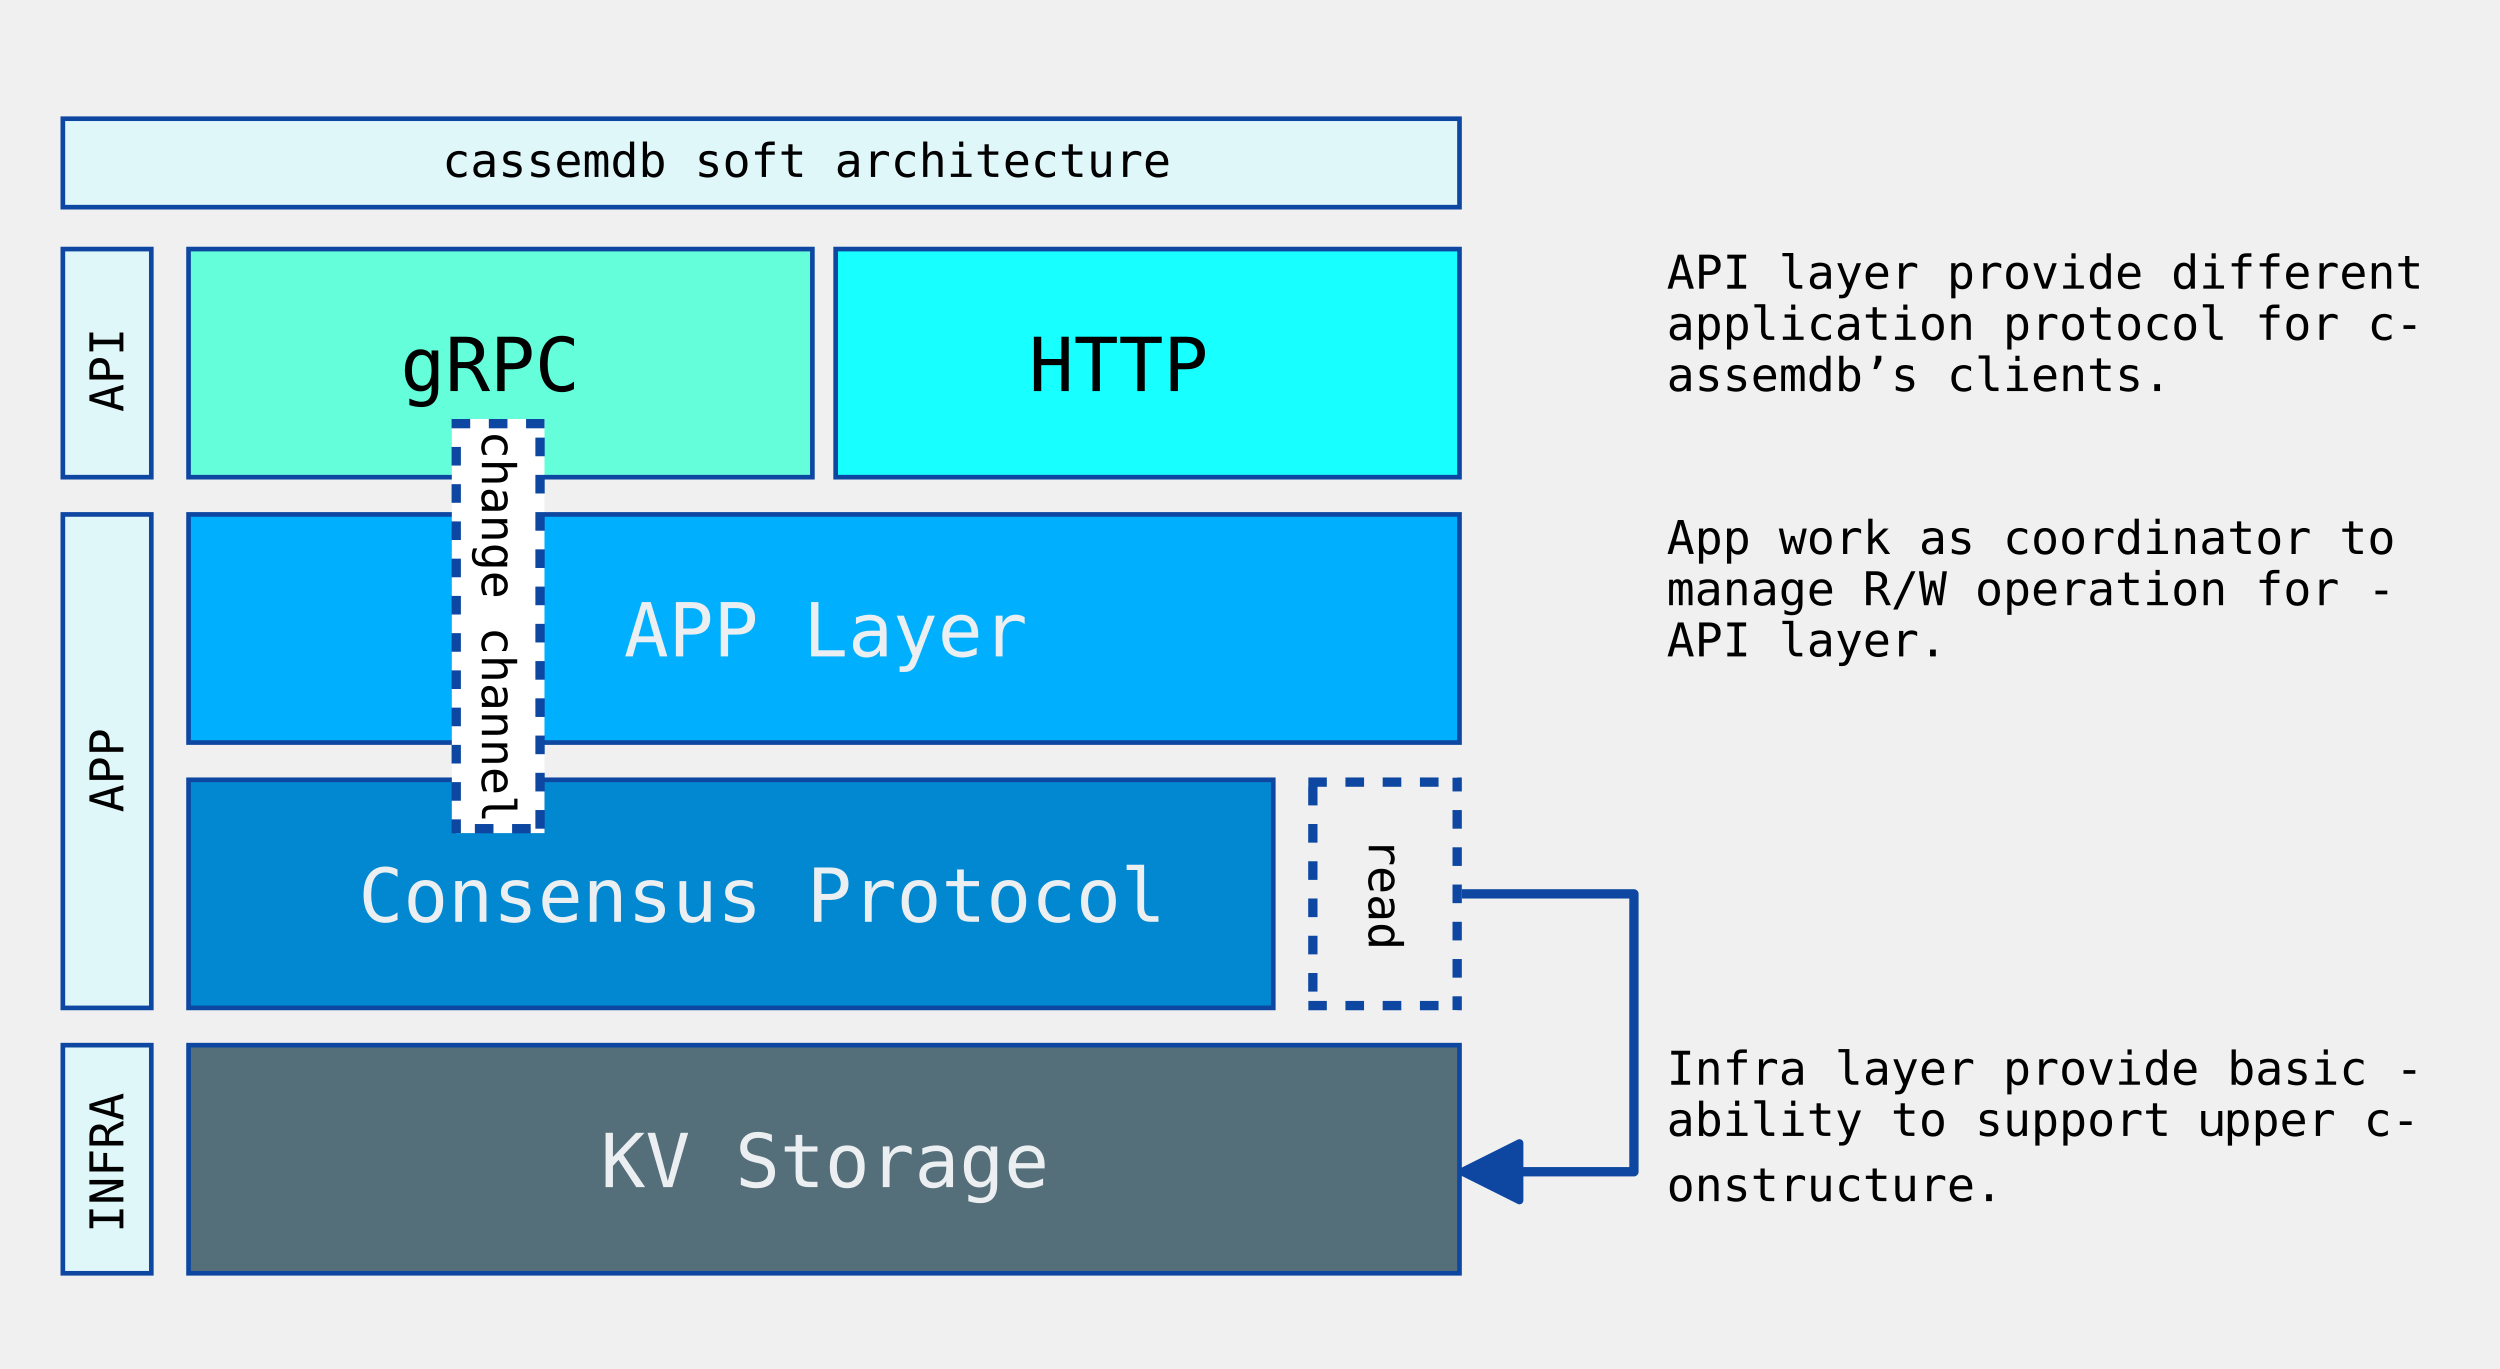
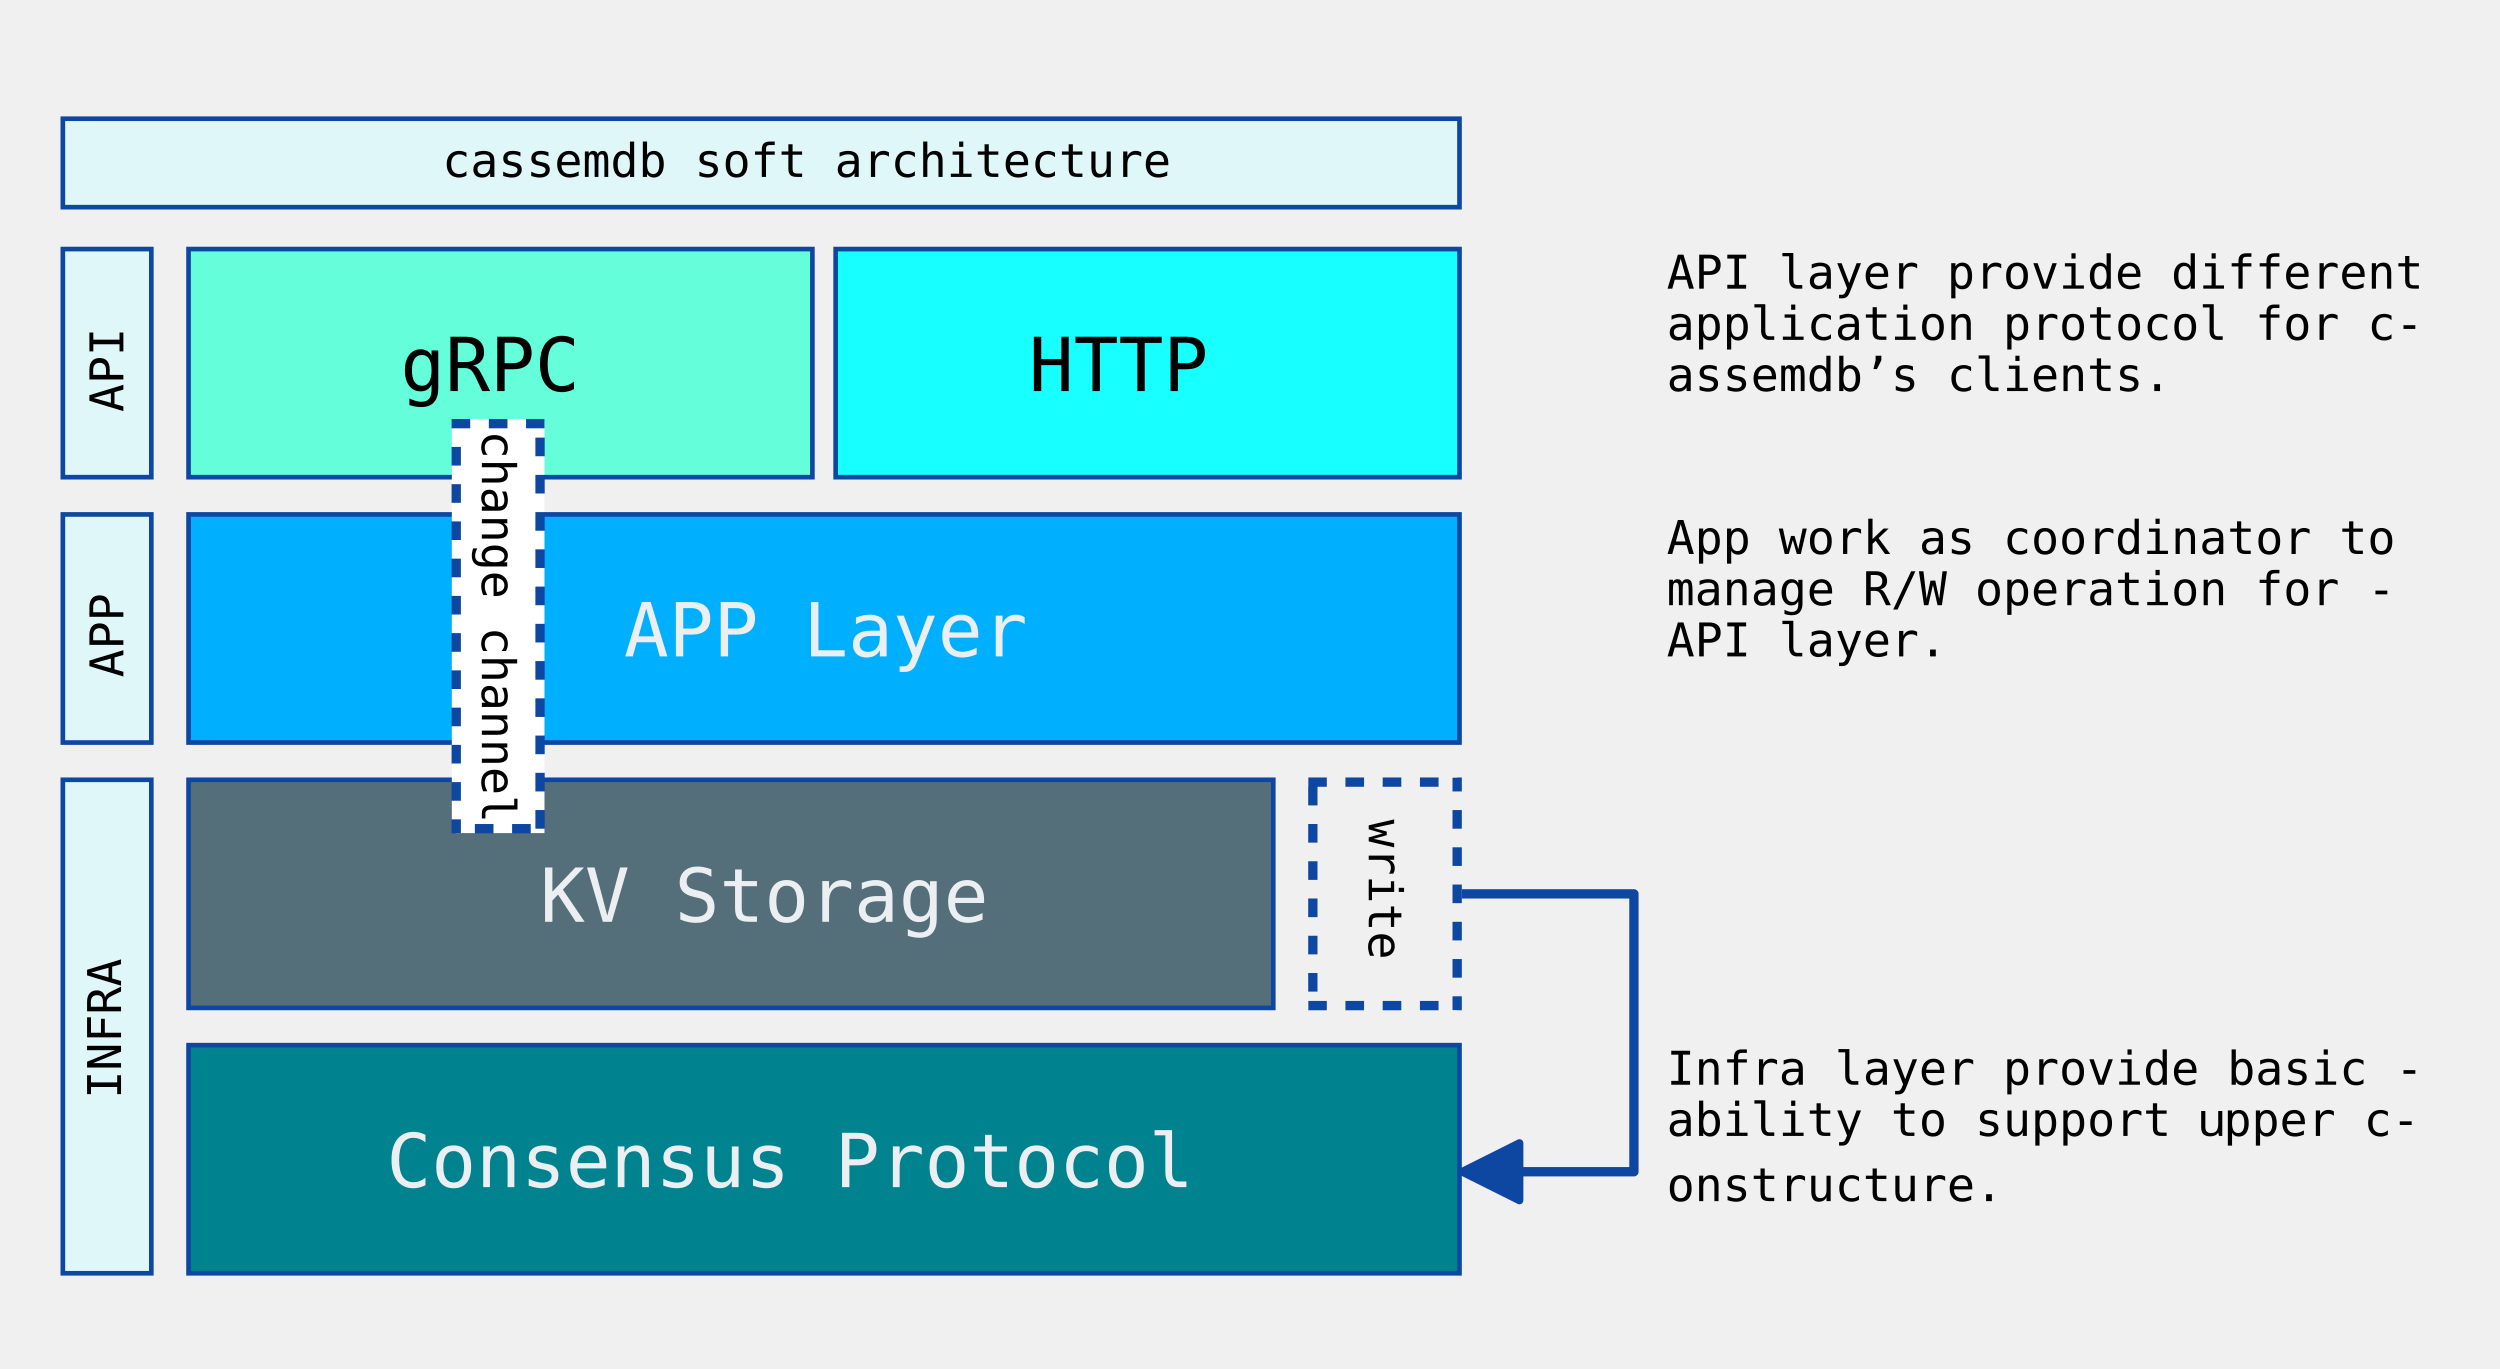
<svg xmlns="http://www.w3.org/2000/svg" xmlns:xlink="http://www.w3.org/1999/xlink" width="537px" height="294px" viewBox="0 0 537 294" version="1.1">
  <defs>
    <rect id="path-1" x="0" y="0" width="33" height="50" />
    <mask id="mask-2" maskContentUnits="userSpaceOnUse" maskUnits="objectBoundingBox" x="0" y="0" width="33" height="50" fill="white">
      <use xlink:href="#path-1" />
    </mask>
    <rect id="path-3" x="0" y="0" width="20" height="89" />
    <mask id="mask-4" maskContentUnits="userSpaceOnUse" maskUnits="objectBoundingBox" x="0" y="0" width="20" height="89" fill="white">
      <use xlink:href="#path-3" />
    </mask>
  </defs>
  <g id="soft-archittecture" stroke="none" stroke-width="1" fill="none" fill-rule="evenodd">
    <g id="编组-4" transform="translate(40, 110)">
      <rect id="矩形" stroke="#0D47A1" fill="#00B0FF" x="0.5" y="0.5" width="273" height="49" />
      <text id="APP-Layer" font-family="AndaleMono, Andale Mono" font-size="16" font-weight="normal" fill="#ECEFF1">
        <tspan x="94" y="31">APP Layer</tspan>
      </text>
    </g>
-     <g id="编组-2" transform="translate(40, 167)">
-       <rect id="矩形备份-4" stroke="#0D47A1" fill="#0288D1" x="0.5" y="0.5" width="233" height="49" />
+     <g id="编组-2" transform="translate(40, 224)">
+       <rect id="矩形备份-4" stroke="#0D47A1" fill="#00838F" x="0.5" y="0.5" width="273" height="49" />
      <text id="Consensus-Protocol" font-family="AndaleMono, Andale Mono" font-size="16" font-weight="normal" fill="#ECEFF1">
-         <tspan x="37" y="31">Consensus Protocol</tspan>
+         <tspan x="43" y="31">Consensus Protocol</tspan>
      </text>
    </g>
    <g id="编组" transform="translate(281, 167)">
      <use id="矩形备份-6" stroke="#0D47A1" mask="url(#mask-2)" stroke-width="4" stroke-dasharray="4" xlink:href="#path-1" />
-       <text id="read" transform="translate(16.5, 25.5) rotate(90) translate(-16.5, -25.5) " font-family="AndaleMono, Andale Mono" font-size="10" font-weight="normal" fill="#000000">
-         <tspan x="4" y="29">read</tspan>
+       <text id="write" transform="translate(16.5, 24.5) rotate(90) translate(-16.5, -24.5) " font-family="AndaleMono, Andale Mono" font-size="10" font-weight="normal" fill="#000000">
+         <tspan x="1" y="28">write</tspan>
      </text>
    </g>
-     <g id="编组-3" transform="translate(40, 224)">
-       <rect id="矩形备份-5" stroke="#0D47A1" fill="#546E7A" x="0.5" y="0.5" width="273" height="49" />
+     <g id="编组-3" transform="translate(40, 167)">
+       <rect id="矩形备份-5" stroke="#0D47A1" fill="#546E7A" x="0.5" y="0.5" width="233" height="49" />
      <text id="KV-Storage" font-family="AndaleMono, Andale Mono" font-size="16" font-weight="normal" fill="#ECEFF1">
-         <tspan x="89" y="31">KV Storage</tspan>
+         <tspan x="76" y="31">KV Storage</tspan>
      </text>
    </g>
    <g id="api-layer" transform="translate(13, 53)">
      <rect id="矩形备份-3" stroke="#0D47A1" fill="#E0F7FA" x="0.5" y="0.5" width="19" height="49" />
      <text id="API" transform="translate(10, 25.5) rotate(-90) translate(-10, -25.5) " font-family="AndaleMono, Andale Mono" font-size="10" font-weight="normal" fill="#000000">
        <tspan x="0" y="29">API</tspan>
      </text>
    </g>
    <g id="title" transform="translate(13, 25)">
      <rect id="矩形备份-3" stroke="#0D47A1" fill="#E0F7FA" x="0.5" y="0.5" width="300" height="19" />
      <text id="cassemdb-soft-archit" font-family="AndaleMono, Andale Mono" font-size="10" font-weight="normal" fill="#000000">
        <tspan x="82" y="13">cassemdb soft architecture</tspan>
      </text>
    </g>
-     <g id="infra-layer" transform="translate(13, 224)">
-       <rect id="矩形备份-3" stroke="#0D47A1" fill="#E0F7FA" x="0.5" y="0.5" width="19" height="49" />
-       <text id="INFRA" transform="translate(10, 24.5) rotate(-90) translate(-10, -24.5) " font-family="AndaleMono, Andale Mono" font-size="10" font-weight="normal" fill="#000000">
-         <tspan x="-6.316" y="28">INFRA</tspan>
+     <g id="infra-layer" transform="translate(13, 167)">
+       <rect id="矩形备份-3" stroke="#0D47A1" fill="#E0F7FA" x="0.5" y="0.5" width="19" height="106" />
+       <text id="INFRA" transform="translate(9.5, 52.5) rotate(-90) translate(-9.5, -52.5) " font-family="AndaleMono, Andale Mono" font-size="10" font-weight="normal" fill="#000000">
+         <tspan x="-7" y="56">INFRA</tspan>
      </text>
    </g>
    <g id="app-layer" transform="translate(13, 110)">
-       <rect id="矩形备份-3" stroke="#0D47A1" fill="#E0F7FA" x="0.5" y="0.5" width="19" height="106" />
-       <text id="APP" transform="translate(10, 54.5) rotate(-90) translate(-10, -54.5) " font-family="AndaleMono, Andale Mono" font-size="10" font-weight="normal" fill="#000000">
-         <tspan x="0" y="58">APP</tspan>
+       <rect id="矩形备份-3" stroke="#0D47A1" fill="#E0F7FA" x="0.5" y="0.5" width="19" height="49" />
+       <text id="APP" transform="translate(10, 25.5) rotate(-90) translate(-10, -25.5) " font-family="AndaleMono, Andale Mono" font-size="10" font-weight="normal" fill="#000000">
+         <tspan x="0" y="29">APP</tspan>
      </text>
    </g>
    <g id="grpc" transform="translate(40, 53)">
      <rect id="矩形备份" stroke="#0D47A1" fill="#64FFDA" x="0.5" y="0.5" width="134" height="49" />
      <text id="gRPC" font-family="AndaleMono, Andale Mono" font-size="16" font-weight="normal" fill="#000000">
        <tspan x="46" y="31">gRPC</tspan>
      </text>
    </g>
    <g id="http" transform="translate(179, 53)">
      <rect id="矩形备份-2" stroke="#0D47A1" fill="#18FFFF" x="0.5" y="0.5" width="134" height="49" />
      <text id="HTTP" font-family="AndaleMono, Andale Mono" font-size="16" font-weight="normal" fill="#000000">
        <tspan x="42" y="31">HTTP</tspan>
      </text>
    </g>
    <path id="路径" d="M350.969,191 C351.482,191 351.905,191.386 351.963,191.883 L351.969,192 L351.969,251.692 C351.969,252.205 351.583,252.627 351.086,252.685 L350.969,252.692 L327.222,252.691 L327.222,257.857 C327.222,258.283 326.904,258.634 326.492,258.685 L326.387,258.692 C326.257,258.692 326.13,258.662 326.014,258.604 L326.014,258.604 L313.684,252.439 C313.272,252.233 313.104,251.731 313.311,251.319 C313.391,251.157 313.522,251.026 313.684,250.945 L313.684,250.945 L326.014,244.78 C326.426,244.574 326.928,244.741 327.134,245.154 C327.192,245.27 327.222,245.398 327.222,245.527 L327.222,245.527 L327.222,250.691 L349.969,250.691 L349.969,193 L314,193 L314,191 L350.969,191 Z" fill="#0D47A1" fill-rule="nonzero" />
    <text id="App-work-as-coordina" font-family="AndaleMono, Andale Mono" font-size="10" font-weight="normal" fill="#000000">
      <tspan x="358" y="119">App work as coordinator to </tspan>
      <tspan x="358" y="130">manage R/W operation for -</tspan>
      <tspan x="358" y="141">API layer.</tspan>
    </text>
    <text id="Infra-layer-provide" font-family="AndaleMono, Andale Mono" font-size="10" font-weight="normal" fill="#000000">
      <tspan x="358" y="233">Infra layer provide basic -</tspan>
      <tspan x="358" y="244">ability to support </tspan>
      <tspan x="472.019" y="244" font-family="PingFangSC-Regular, PingFang SC">u</tspan>
      <tspan x="477.619" y="244">pper c-</tspan>
      <tspan x="358" y="258">onstructure.</tspan>
    </text>
    <text id="API-layer-provide-di" font-family="AndaleMono, Andale Mono" font-size="10" font-weight="normal" fill="#000000">
      <tspan x="358" y="62">API layer provide different</tspan>
      <tspan x="358" y="73">application protocol for c-</tspan>
      <tspan x="358" y="84">assemdb’s clients.</tspan>
    </text>
    <g id="change-channel" transform="translate(97, 90)">
      <use id="矩形" stroke="#0D47A1" mask="url(#mask-4)" stroke-width="4" fill="#FFFFFF" stroke-dasharray="4" xlink:href="#path-3" />
      <text transform="translate(10, 45) rotate(90) translate(-10, -45) " font-family="AndaleMono, Andale Mono" font-size="10" font-weight="normal" fill="#000000">
        <tspan x="-32.5" y="48.5">change channel</tspan>
      </text>
    </g>
  </g>
</svg>
